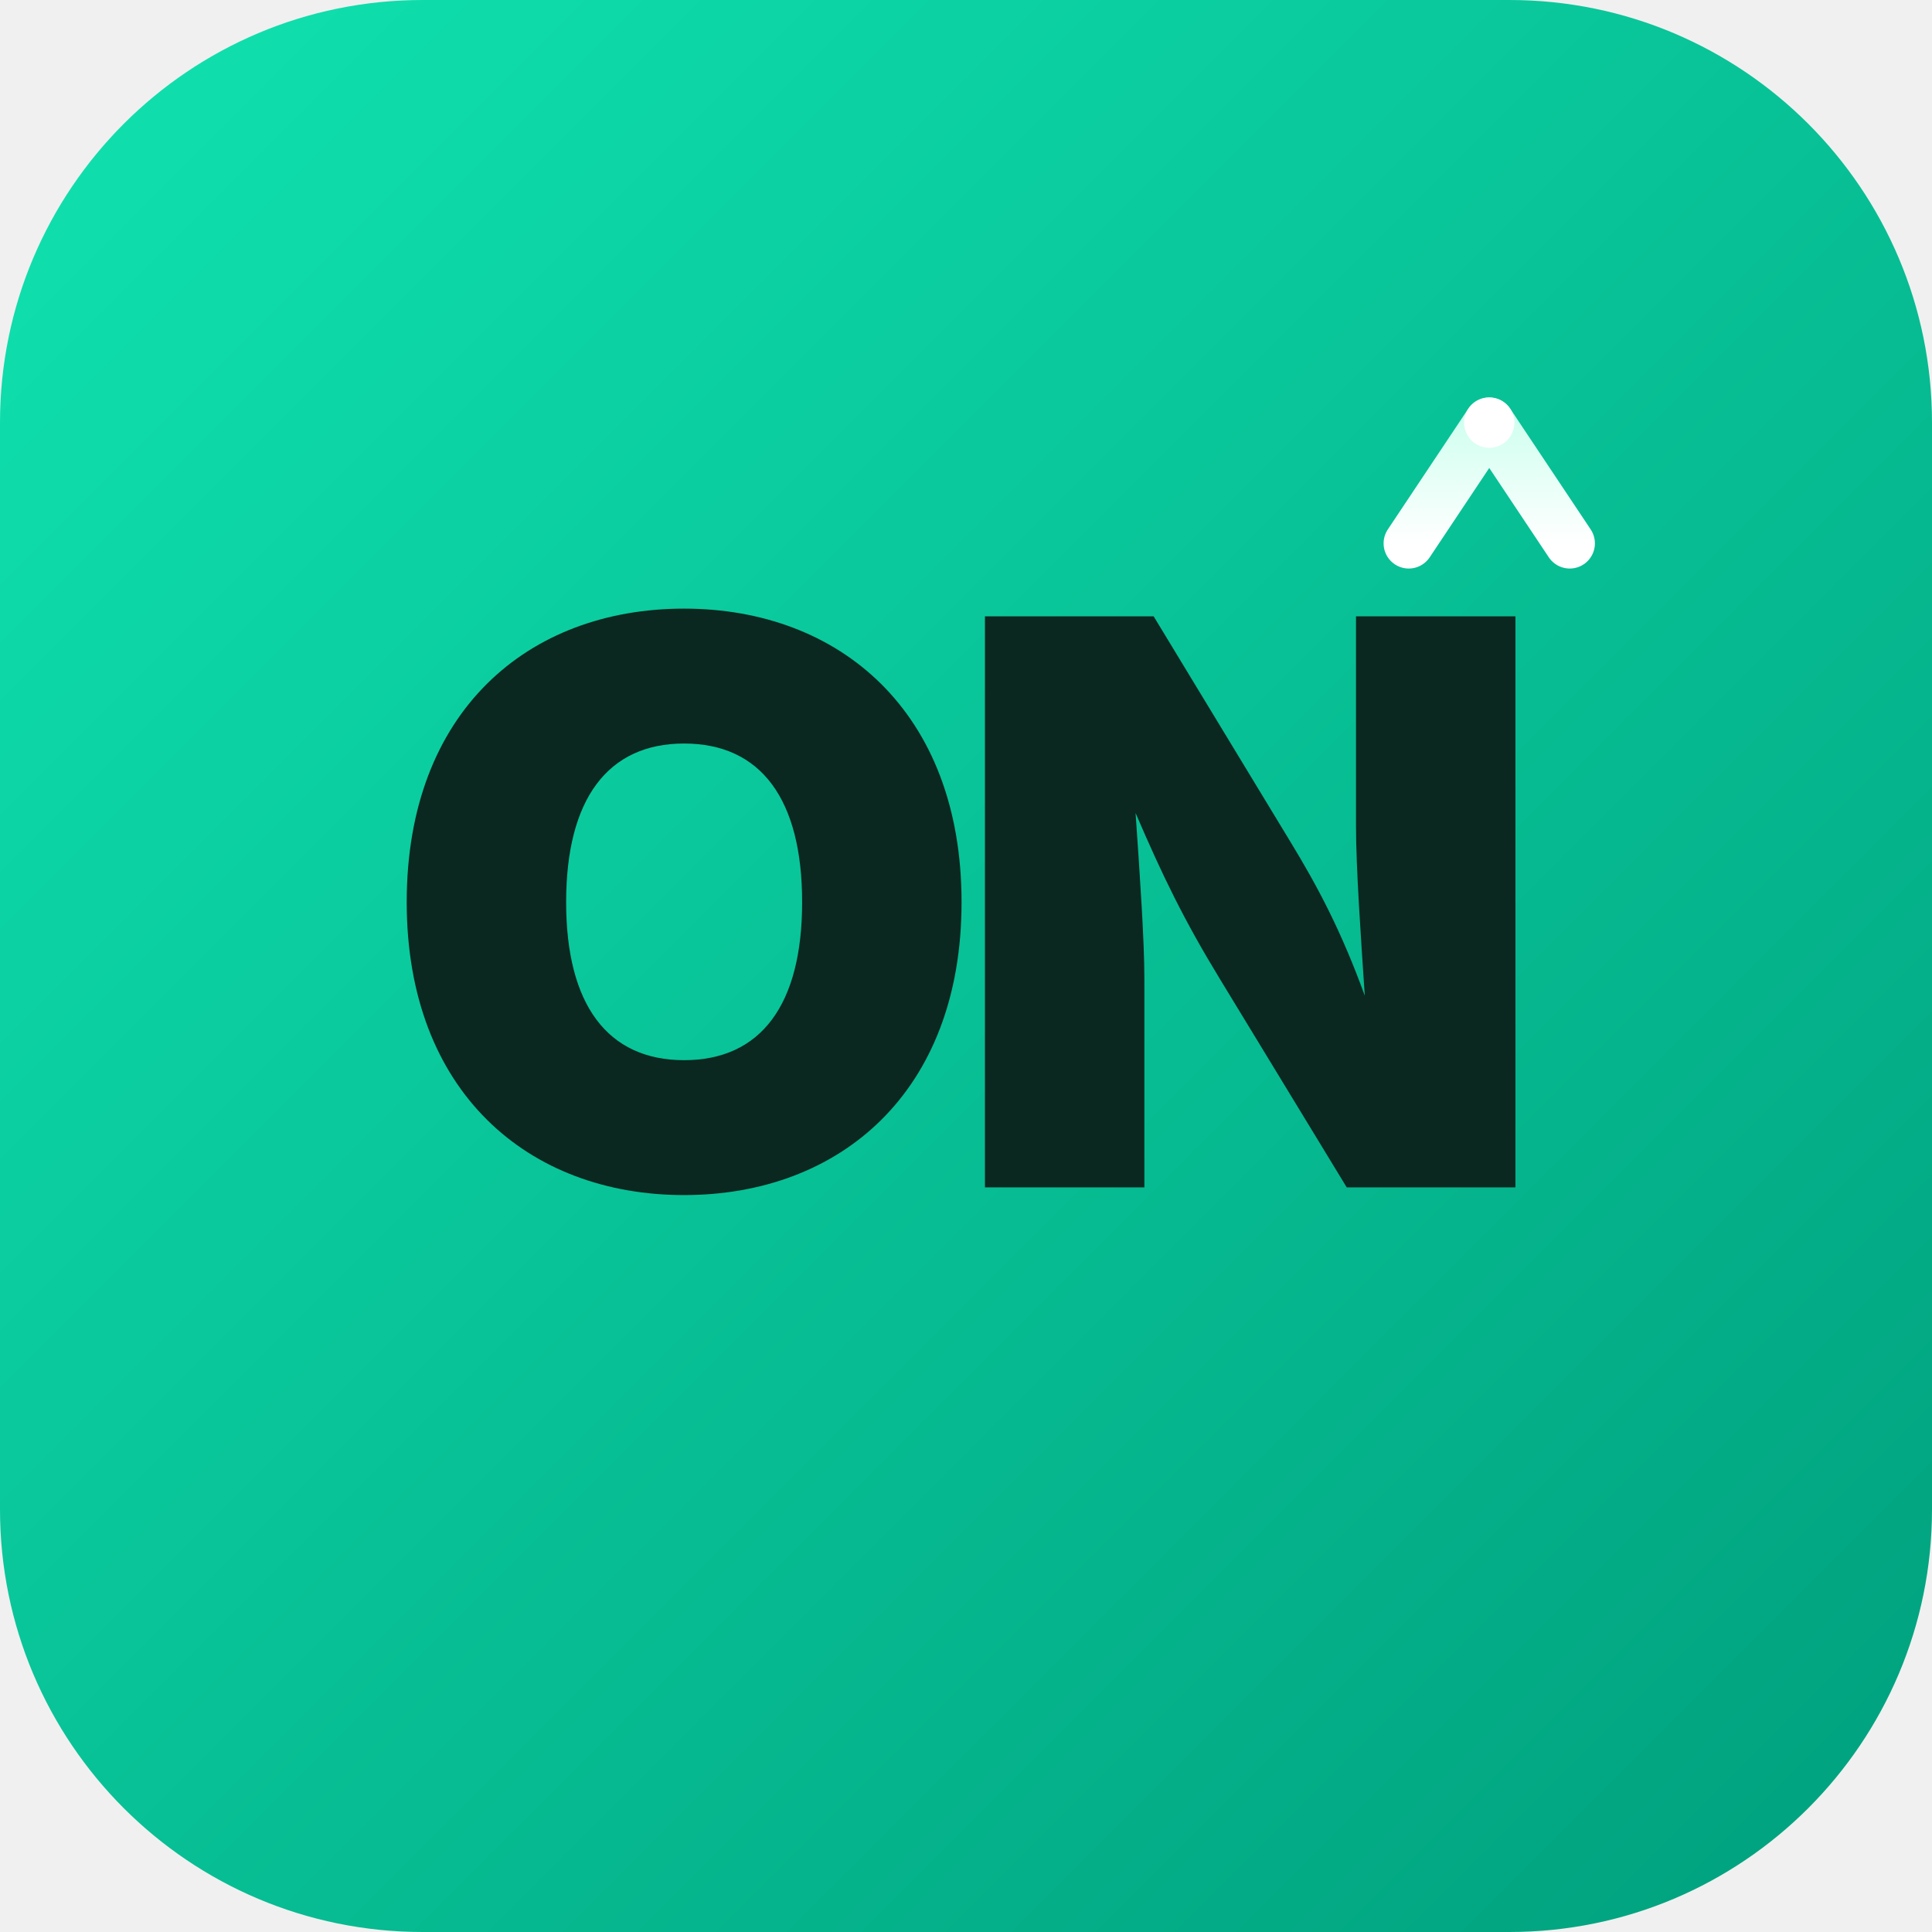
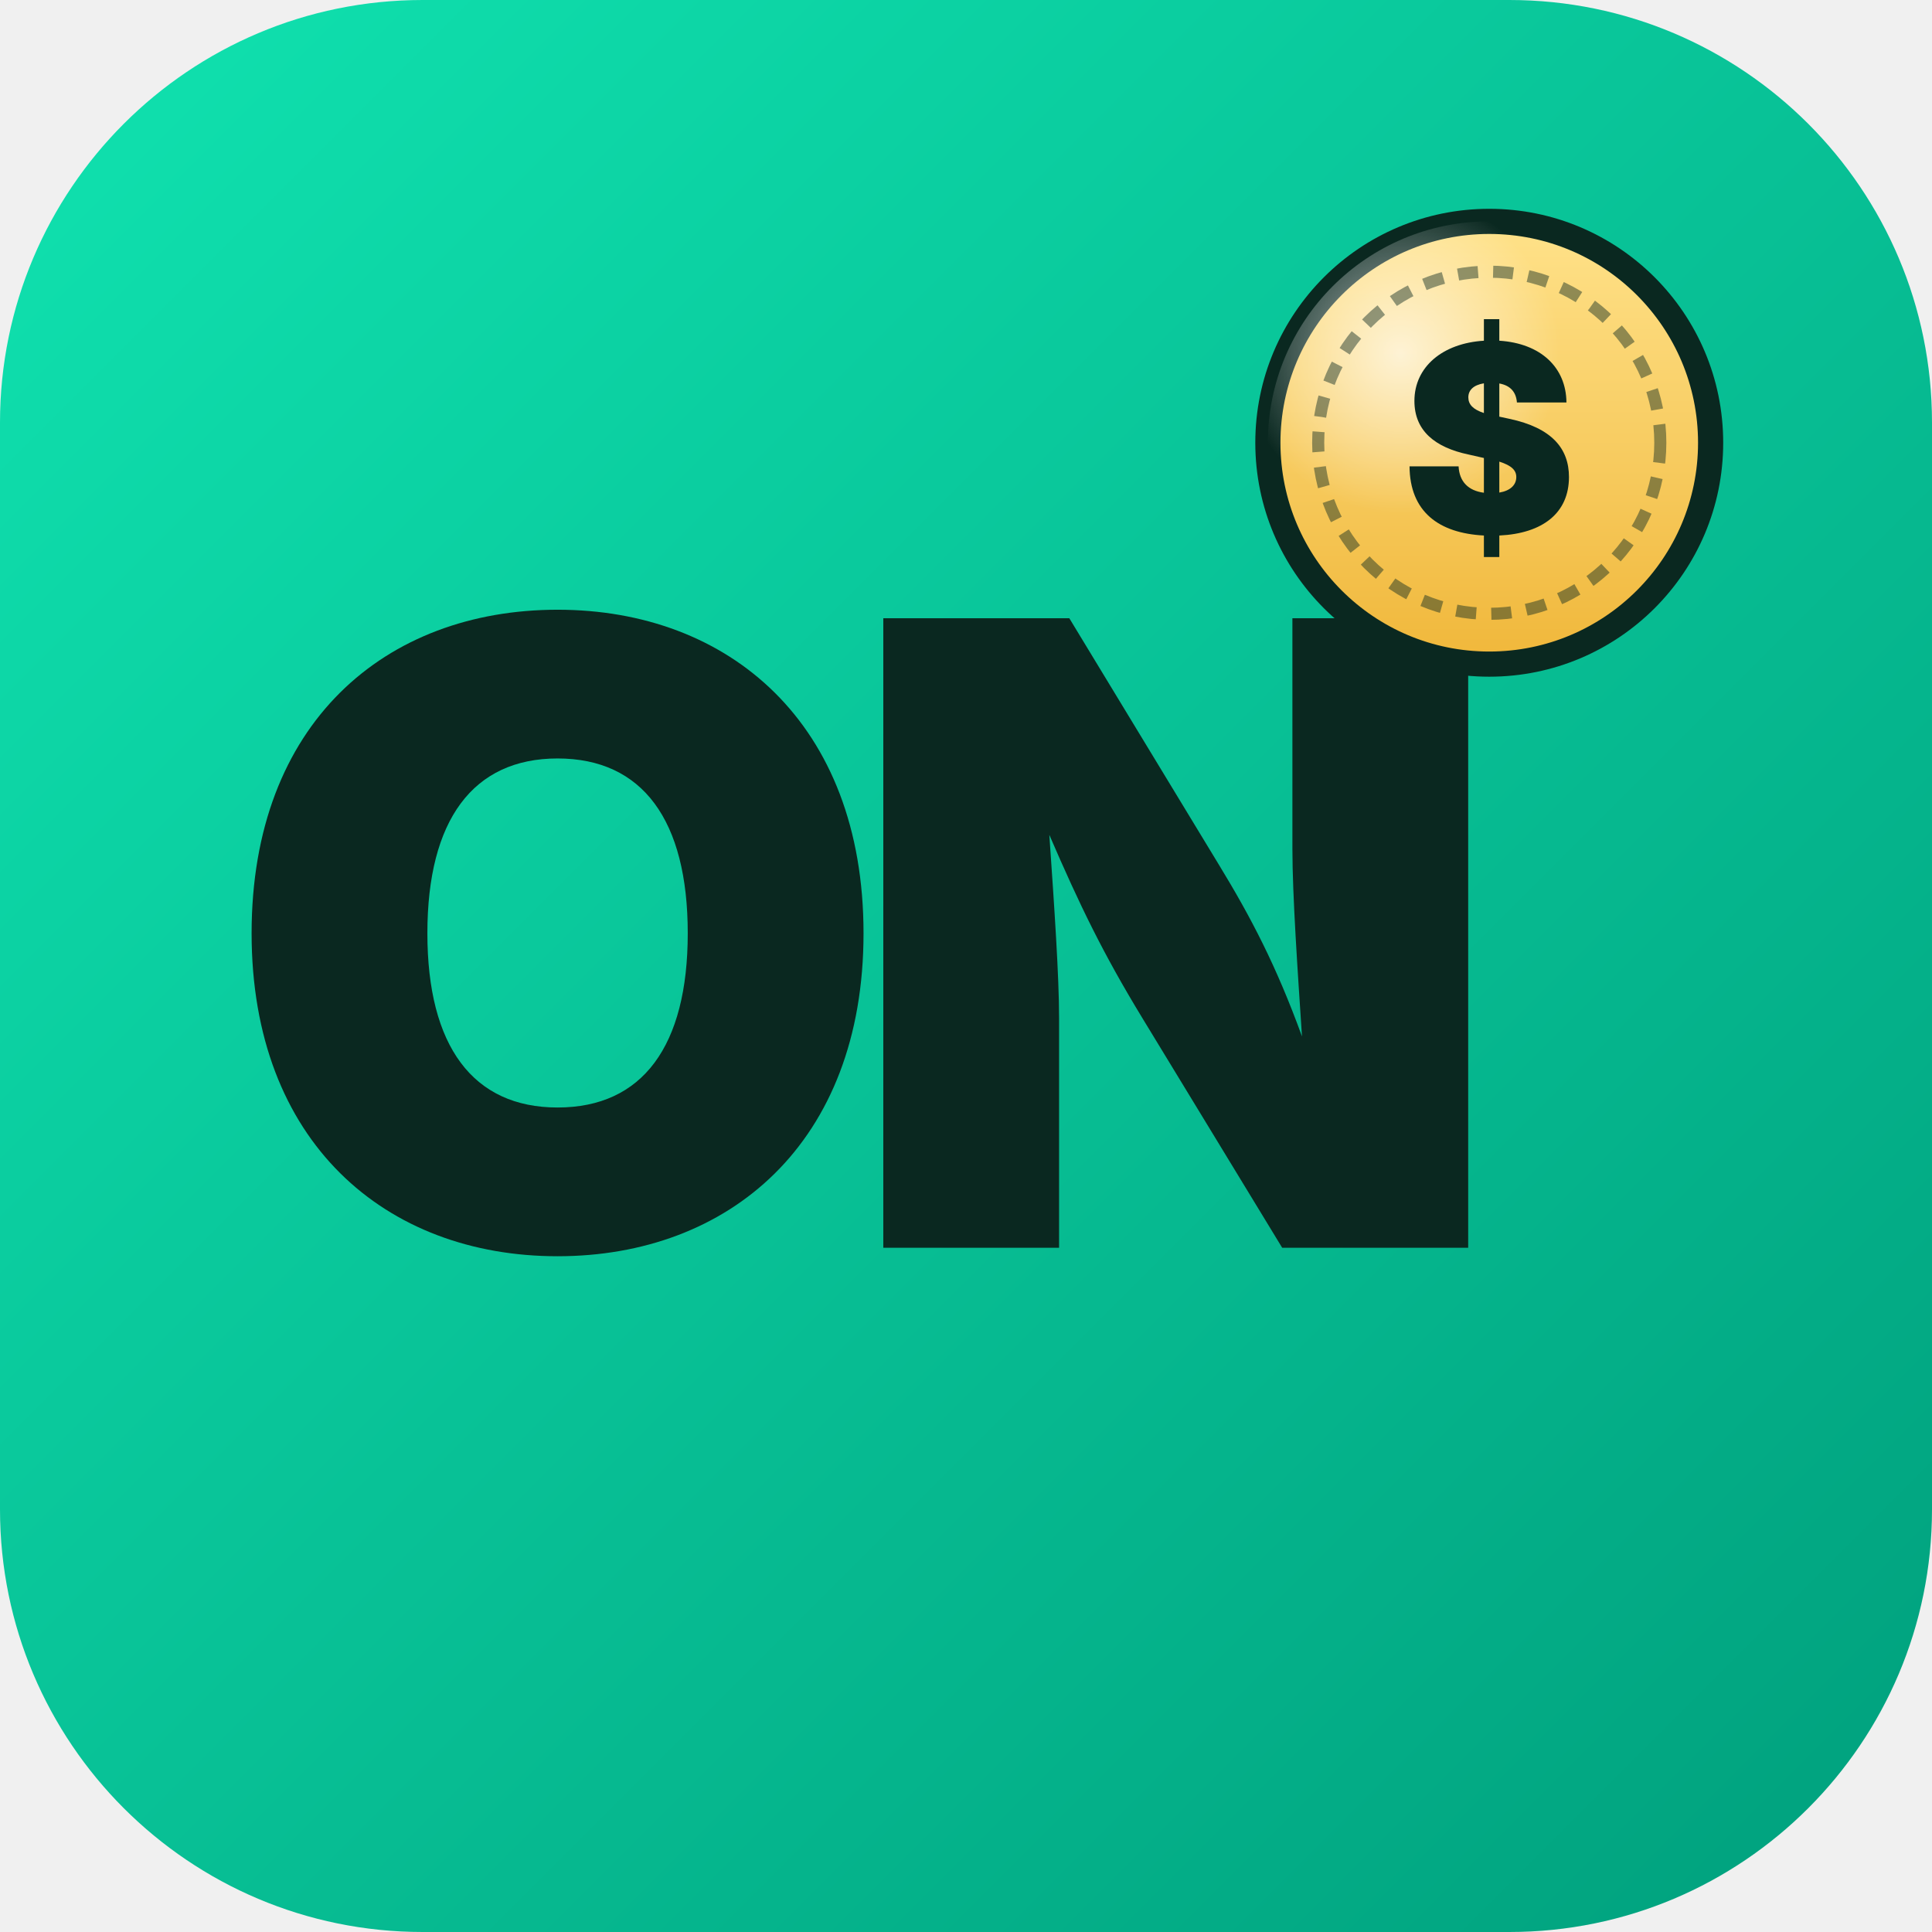
- <svg xmlns="http://www.w3.org/2000/svg" viewBox="0 0 192 192" role="img" aria-label="ON WAY FINANCIAL">
+ <svg xmlns="http://www.w3.org/2000/svg" viewBox="0 0 192 192" role="img" aria-label="ON FIN">
  <defs>
    <linearGradient id="bg" x1="0" y1="0" x2="1" y2="1">
      <stop offset="0%" stop-color="#10e3b0" />
      <stop offset="100%" stop-color="#009f7c" />
    </linearGradient>
-     <linearGradient id="arrow" x1="0" y1="1" x2="0" y2="0">
-       <stop offset="0%" stop-color="#ffffff" />
-       <stop offset="100%" stop-color="#d1fff0" />
+     <linearGradient id="coin" x1="0" y1="0" x2="0" y2="1">
+       <stop offset="0%" stop-color="#ffe28a" />
+       <stop offset="100%" stop-color="#f0b73a" />
    </linearGradient>
+     <radialGradient id="coinShine" cx="0.3" cy="0.3" r="0.6">
+       <stop offset="0%" stop-color="#ffffff" stop-opacity="0.7" />
+       <stop offset="60%" stop-color="#ffffff" stop-opacity="0" />
+     </radialGradient>
  </defs>
  <rect width="192" height="192" rx="42" fill="url(#bg)" />
-   <text x="96" y="118" text-anchor="middle" font-family="Inter, system-ui, -apple-system, sans-serif" font-size="78" font-weight="900" letter-spacing="-4" fill="#0a2820">ON</text>
-   <g transform="translate(140 38)">
-     <path d="M 0 16 L 8 4 L 16 16" stroke="url(#arrow)" stroke-width="5" stroke-linecap="round" stroke-linejoin="round" fill="none" />
-     <circle cx="8" cy="4" r="2.5" fill="#ffffff" />
+   <text x="86" y="124" text-anchor="middle" font-family="Inter, system-ui, -apple-system, sans-serif" font-size="86" font-weight="900" letter-spacing="-5" fill="#0a2820">ON</text>
+   <g transform="translate(148 44)">
+     <circle r="22" fill="url(#coin)" stroke="#0a2820" stroke-width="2.5" />
+     <circle r="22" fill="url(#coinShine)" />
+     <circle r="17" fill="none" stroke="#0a2820" stroke-width="1.2" stroke-dasharray="2 1.5" opacity="0.45" />
+     <text x="0" y="9" text-anchor="middle" font-family="Inter, system-ui, sans-serif" font-size="26" font-weight="900" fill="#0a2820">$</text>
  </g>
</svg>
